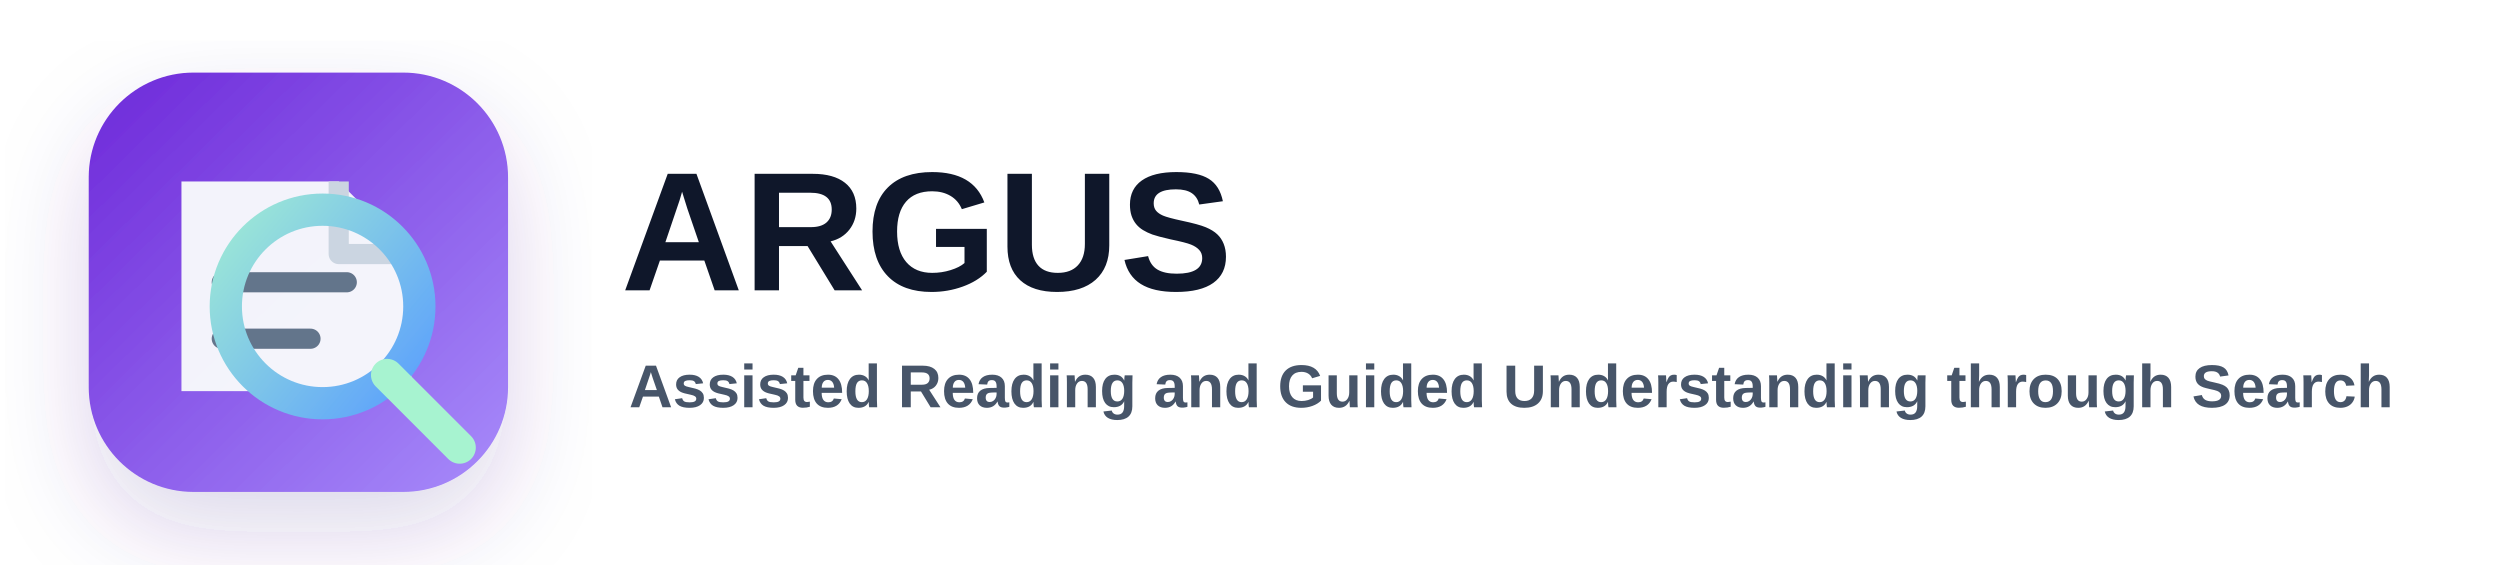
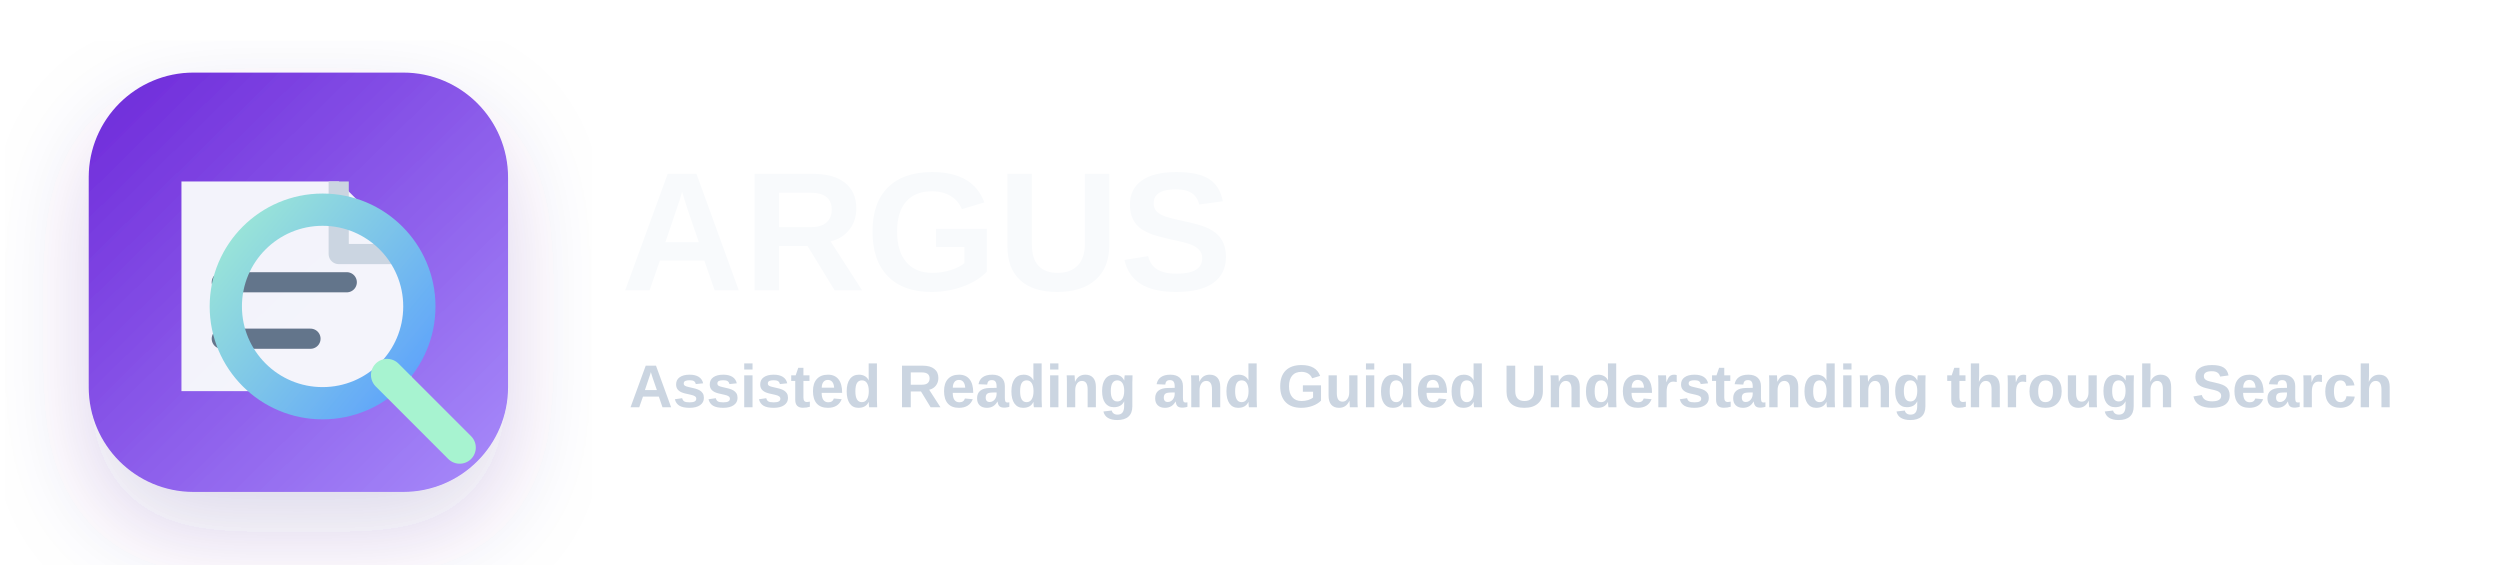
<svg xmlns="http://www.w3.org/2000/svg" width="620" height="140" viewBox="0 0 620 140" role="img" aria-labelledby="title desc">
  <defs>
    <linearGradient id="argus-bg" x1="22" y1="18" x2="124" y2="122" gradientUnits="userSpaceOnUse">
      <stop offset="0" stop-color="#6d28d9" />
      <stop offset="1" stop-color="#a78bfa" />
    </linearGradient>
    <linearGradient id="argus-accent" x1="48" y1="48" x2="103" y2="93" gradientUnits="userSpaceOnUse">
      <stop offset="0" stop-color="#a7f3d0" />
      <stop offset="1" stop-color="#60a5fa" />
    </linearGradient>
    <filter id="argus-shadow" x="-20%" y="-20%" width="140%" height="140%">
      <feDropShadow dx="0" dy="10" stdDeviation="12" flood-color="#4c1d95" flood-opacity=".18" />
    </filter>
  </defs>
  <g filter="url(#argus-shadow)">
    <rect x="22" y="18" width="104" height="104" rx="26" fill="url(#argus-bg)" />
    <path d="M45 45h39l18 18v34H45z" fill="#f8fafc" opacity=".96" />
    <path d="M84 45v18h18" fill="none" stroke="#cbd5e1" stroke-width="5" stroke-linejoin="round" />
    <path d="M55 70h31M55 84h22" stroke="#64748b" stroke-width="5" stroke-linecap="round" />
    <circle cx="80" cy="76" r="24" fill="none" stroke="url(#argus-accent)" stroke-width="8" />
    <path d="M96 93l18 18" stroke="#a7f3d0" stroke-width="8" stroke-linecap="round" />
  </g>
-   <text x="154" y="72" font-family="Avenir Next, Arial, sans-serif" font-size="42" font-weight="800" fill="#0f172a">ARGUS</text>
-   <text x="156" y="101" font-family="Avenir Next, Arial, sans-serif" font-size="15" font-weight="700" fill="#475569">Assisted Reading and Guided Understanding through Search</text>
+   <text x="154" y="72" font-family="Avenir Next, Arial, sans-serif" font-size="42" font-weight="800" fill="#f8fafc">ARGUS</text>
+   <text x="156" y="101" font-family="Avenir Next, Arial, sans-serif" font-size="15" font-weight="700" fill="#cbd5e1">Assisted Reading and Guided Understanding through Search</text>
</svg>
